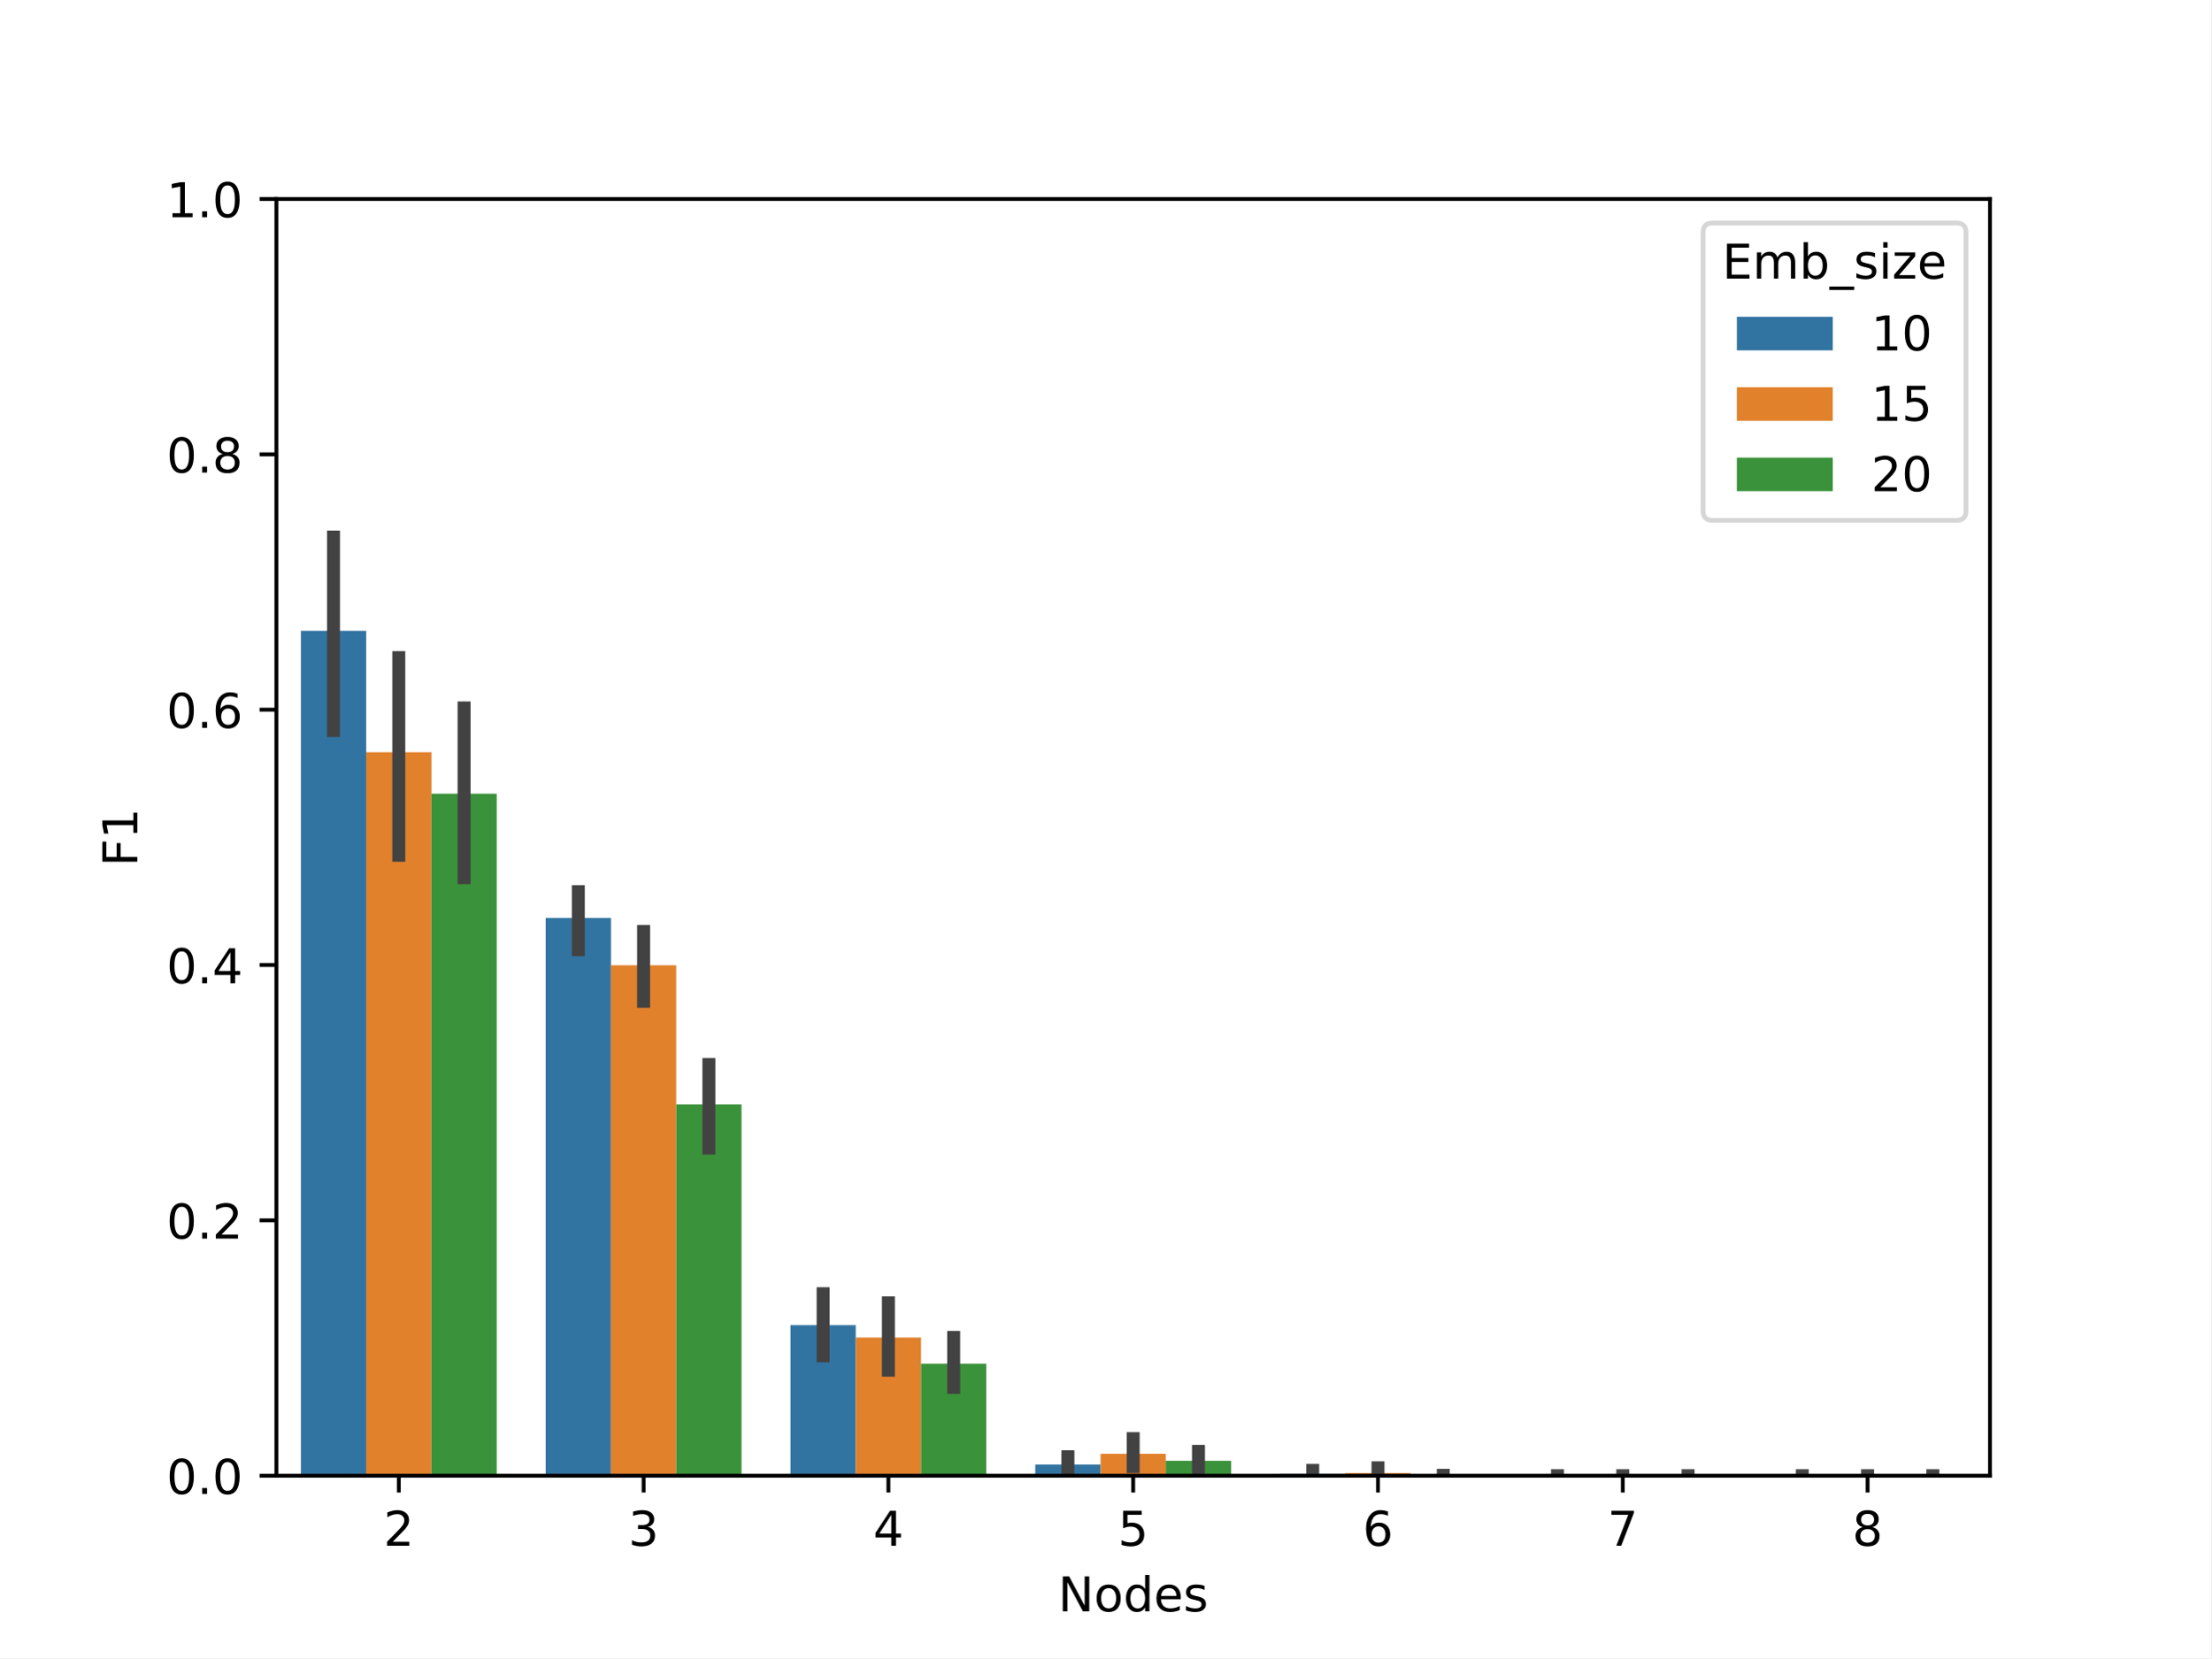
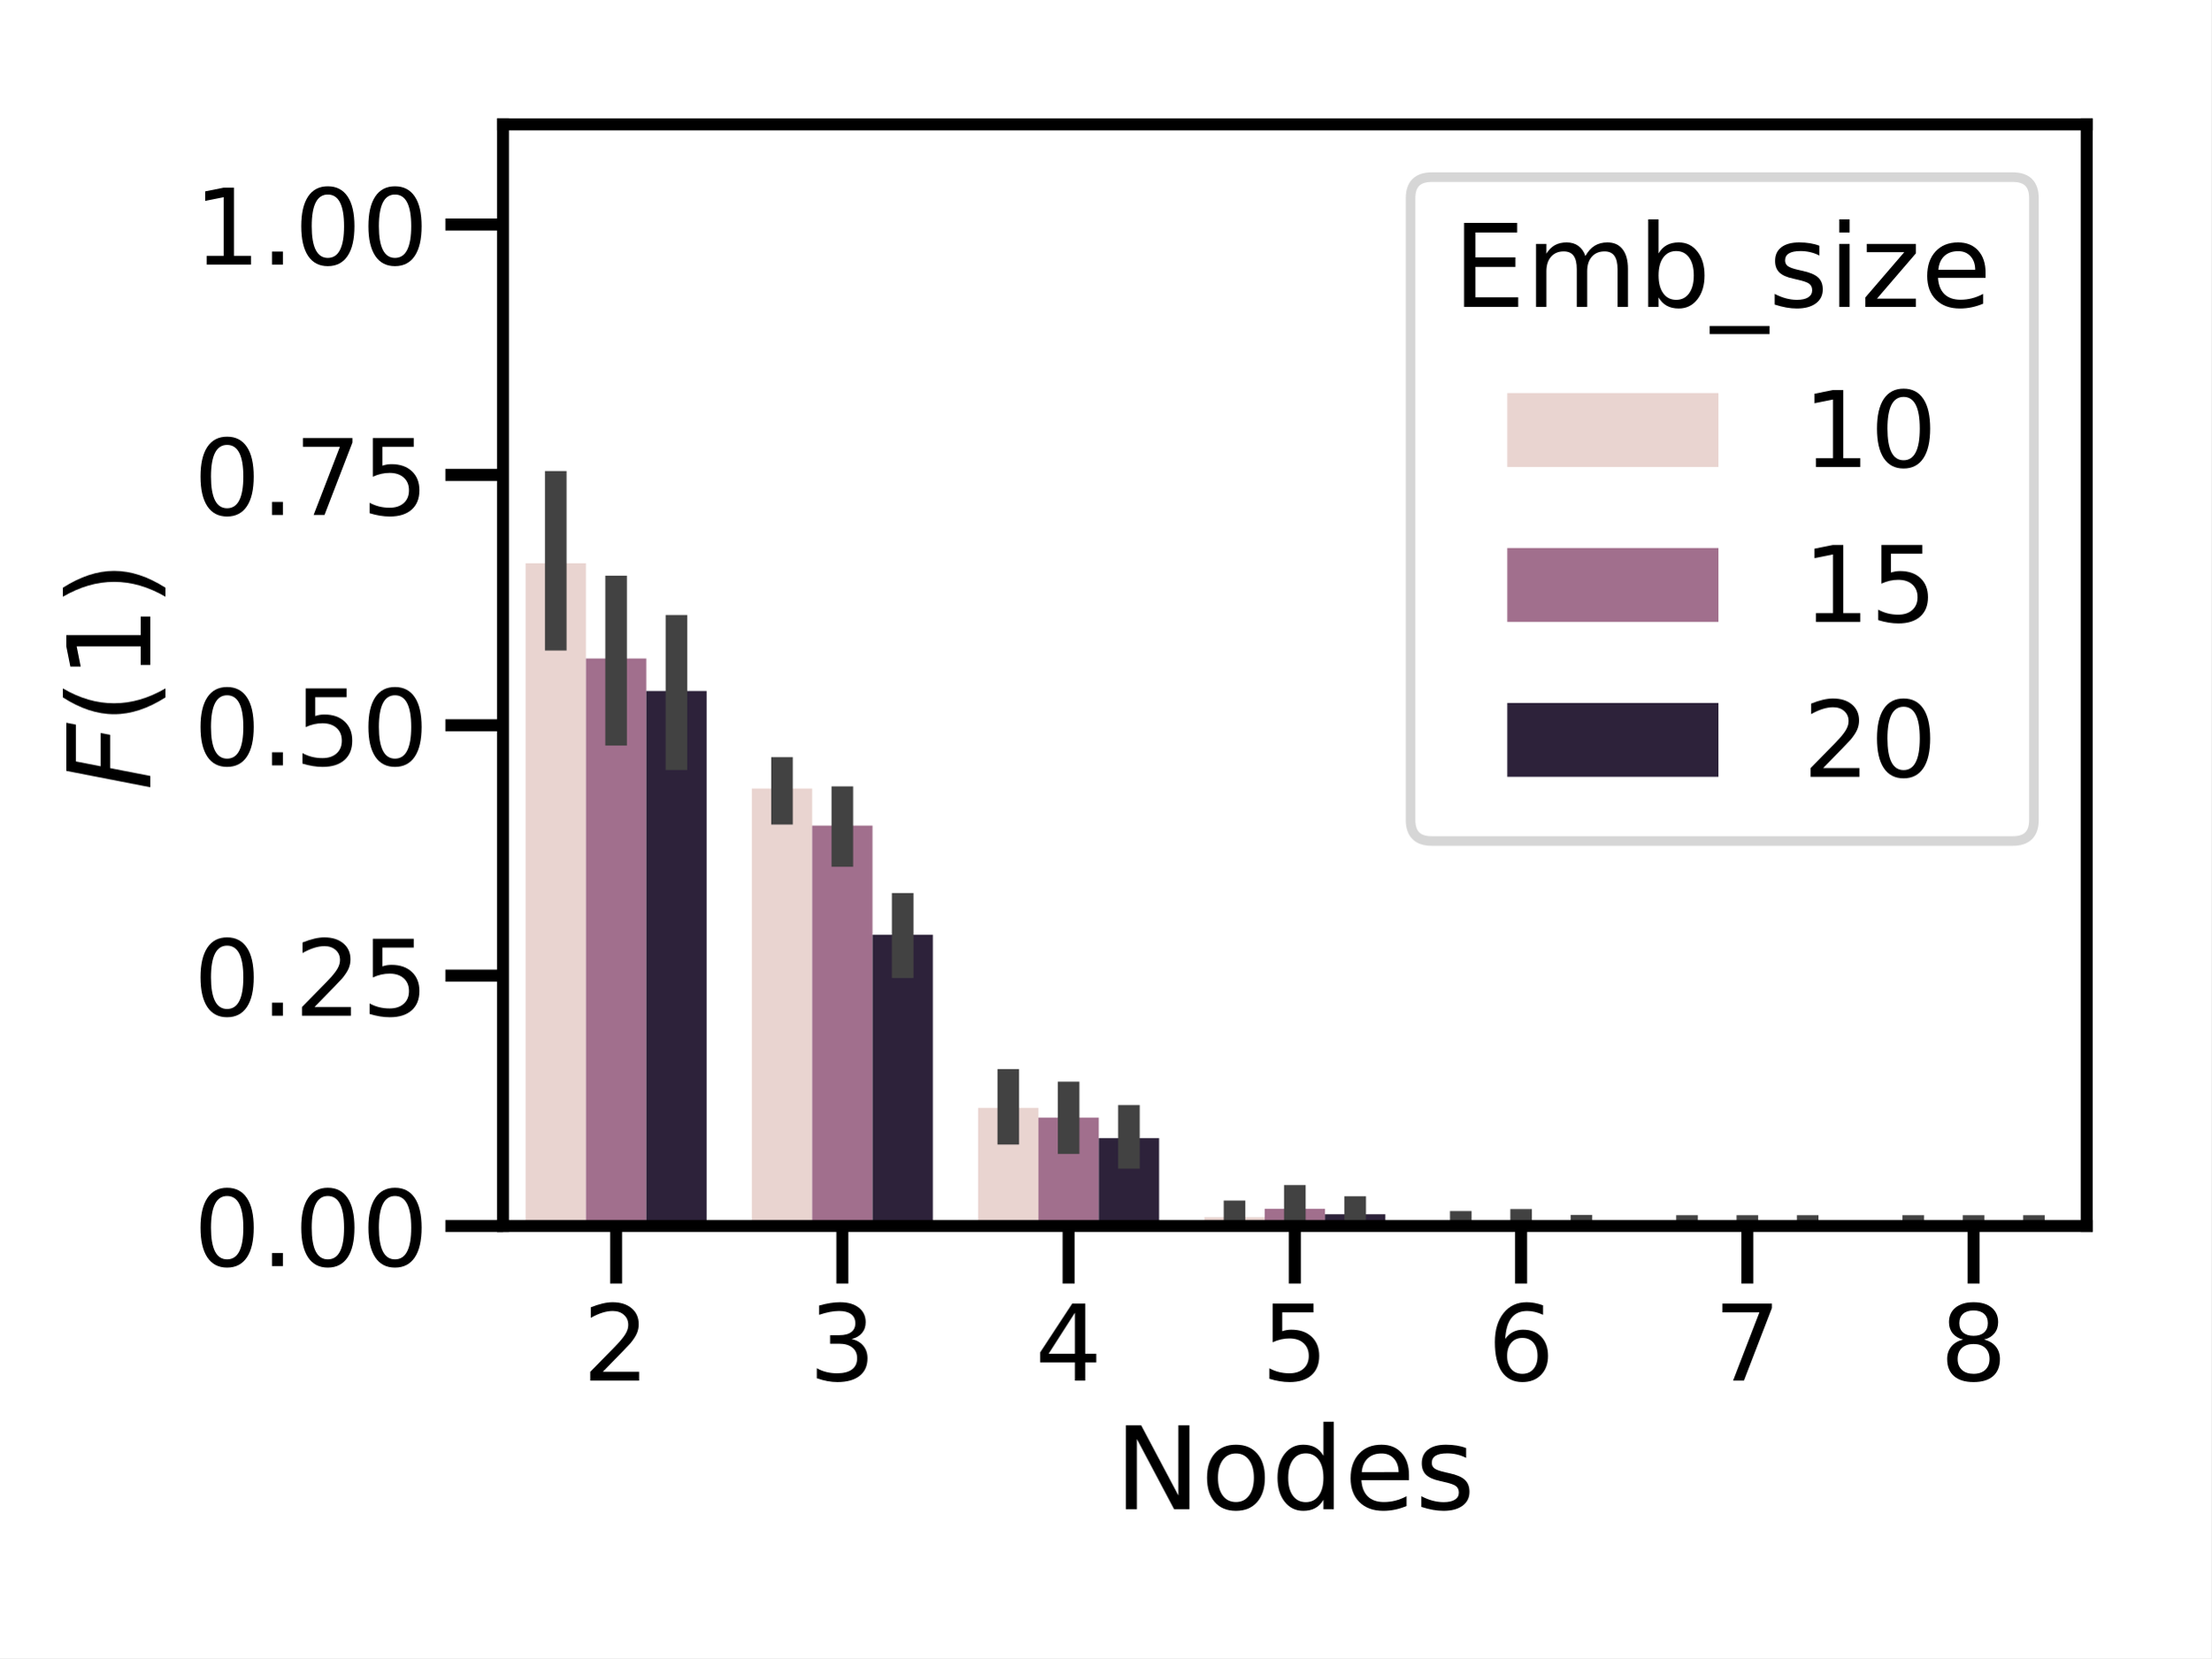
<svg xmlns="http://www.w3.org/2000/svg" xmlns:xlink="http://www.w3.org/1999/xlink" width="460.8pt" height="345.6pt" viewBox="0 0 460.8 345.6" version="1.1">
  <defs>
    <style type="text/css">*{stroke-linejoin: round; stroke-linecap: butt}</style>
  </defs>
  <g id="figure_1">
    <g id="patch_1">
      <path d="M 0 345.6  L 460.8 345.6  L 460.8 0  L 0 0  z " style="fill: #ffffff" />
    </g>
    <g id="axes_1">
      <g id="patch_2">
-         <path d="M 57.6 307.584  L 414.72 307.584  L 414.72 41.472  L 57.6 41.472  z " style="fill: #ffffff" />
+         <path d="M 104.82 255.54  L 434.88 255.54  L 434.88 25.92  L 104.82 25.92  z " style="fill: #ffffff" />
      </g>
      <g id="patch_3">
-         <path d="M 62.702 307.584  L 76.306 307.584  L 76.306 131.477  L 62.702 131.477  z " clip-path="url(#pd09a48f789)" style="fill: #3274a1" />
+         <path d="M 109.535 255.54  L 122.109 255.54  L 122.109 117.397  L 109.535 117.397  z " clip-path="url(#p3ebaca58c4)" style="fill: #e9d4d0" />
      </g>
      <g id="patch_4">
-         <path d="M 113.719 307.584  L 127.323 307.584  L 127.323 191.341  L 113.719 191.341  z " clip-path="url(#pd09a48f789)" style="fill: #3274a1" />
+         <path d="M 156.687 255.54  L 169.26 255.54  L 169.26 164.356  L 156.687 164.356  z " clip-path="url(#p3ebaca58c4)" style="fill: #e9d4d0" />
      </g>
      <g id="patch_5">
-         <path d="M 164.736 307.584  L 178.341 307.584  L 178.341 276.2  L 164.736 276.2  z " clip-path="url(#pd09a48f789)" style="fill: #3274a1" />
+         <path d="M 203.838 255.54  L 216.412 255.54  L 216.412 230.921  L 203.838 230.921  z " clip-path="url(#p3ebaca58c4)" style="fill: #e9d4d0" />
      </g>
      <g id="patch_6">
-         <path d="M 215.753 307.584  L 229.358 307.584  L 229.358 305.255  L 215.753 305.255  z " clip-path="url(#pd09a48f789)" style="fill: #3274a1" />
+         <path d="M 250.989 255.54  L 263.563 255.54  L 263.563 253.713  L 250.989 253.713  z " clip-path="url(#p3ebaca58c4)" style="fill: #e9d4d0" />
      </g>
      <g id="patch_7">
-         <path d="M 266.77 307.584  L 280.375 307.584  L 280.375 307.212  L 266.77 307.212  z " clip-path="url(#pd09a48f789)" style="fill: #3274a1" />
+         <path d="M 298.141 255.54  L 310.715 255.54  L 310.715 255.248  L 298.141 255.248  z " clip-path="url(#p3ebaca58c4)" style="fill: #e9d4d0" />
      </g>
      <g id="patch_8">
-         <path d="M 317.787 307.584  L 331.392 307.584  L 331.392 307.584  L 317.787 307.584  z " clip-path="url(#pd09a48f789)" style="fill: #3274a1" />
+         <path d="M 345.292 255.54  L 357.866 255.54  L 357.866 255.54  L 345.292 255.54  z " clip-path="url(#p3ebaca58c4)" style="fill: #e9d4d0" />
      </g>
      <g id="patch_9">
-         <path d="M 368.805 307.584  L 382.409 307.584  L 382.409 307.584  L 368.805 307.584  z " clip-path="url(#pd09a48f789)" style="fill: #3274a1" />
+         <path d="M 392.444 255.54  L 405.017 255.54  L 405.017 255.54  L 392.444 255.54  z " clip-path="url(#p3ebaca58c4)" style="fill: #e9d4d0" />
      </g>
      <g id="patch_10">
-         <path d="M 76.306 307.584  L 89.911 307.584  L 89.911 156.78  L 76.306 156.78  z " clip-path="url(#pd09a48f789)" style="fill: #e1812c" />
+         <path d="M 122.109 255.54  L 134.683 255.54  L 134.683 137.245  L 122.109 137.245  z " clip-path="url(#p3ebaca58c4)" style="fill: #a16f8d" />
      </g>
      <g id="patch_11">
-         <path d="M 127.323 307.584  L 140.928 307.584  L 140.928 201.192  L 127.323 201.192  z " clip-path="url(#pd09a48f789)" style="fill: #e1812c" />
+         <path d="M 169.26 255.54  L 181.834 255.54  L 181.834 172.083  L 169.26 172.083  z " clip-path="url(#p3ebaca58c4)" style="fill: #a16f8d" />
      </g>
      <g id="patch_12">
-         <path d="M 178.341 307.584  L 191.945 307.584  L 191.945 278.783  L 178.341 278.783  z " clip-path="url(#pd09a48f789)" style="fill: #e1812c" />
+         <path d="M 216.412 255.54  L 228.985 255.54  L 228.985 232.947  L 216.412 232.947  z " clip-path="url(#p3ebaca58c4)" style="fill: #a16f8d" />
      </g>
      <g id="patch_13">
-         <path d="M 229.358 307.584  L 242.962 307.584  L 242.962 303.014  L 229.358 303.014  z " clip-path="url(#pd09a48f789)" style="fill: #e1812c" />
+         <path d="M 263.563 255.54  L 276.137 255.54  L 276.137 251.955  L 263.563 251.955  z " clip-path="url(#p3ebaca58c4)" style="fill: #a16f8d" />
      </g>
      <g id="patch_14">
-         <path d="M 280.375 307.584  L 293.979 307.584  L 293.979 307.029  L 280.375 307.029  z " clip-path="url(#pd09a48f789)" style="fill: #e1812c" />
+         <path d="M 310.715 255.54  L 323.288 255.54  L 323.288 255.105  L 310.715 255.105  z " clip-path="url(#p3ebaca58c4)" style="fill: #a16f8d" />
      </g>
      <g id="patch_15">
-         <path d="M 331.392 307.584  L 344.997 307.584  L 344.997 307.584  L 331.392 307.584  z " clip-path="url(#pd09a48f789)" style="fill: #e1812c" />
+         <path d="M 357.866 255.54  L 370.44 255.54  L 370.44 255.54  L 357.866 255.54  z " clip-path="url(#p3ebaca58c4)" style="fill: #a16f8d" />
      </g>
      <g id="patch_16">
-         <path d="M 382.409 307.584  L 396.014 307.584  L 396.014 307.584  L 382.409 307.584  z " clip-path="url(#pd09a48f789)" style="fill: #e1812c" />
+         <path d="M 405.017 255.54  L 417.591 255.54  L 417.591 255.54  L 405.017 255.54  z " clip-path="url(#p3ebaca58c4)" style="fill: #a16f8d" />
      </g>
      <g id="patch_17">
-         <path d="M 89.911 307.584  L 103.515 307.584  L 103.515 165.431  L 89.911 165.431  z " clip-path="url(#pd09a48f789)" style="fill: #3a923a" />
+         <path d="M 134.683 255.54  L 147.256 255.54  L 147.256 144.031  L 134.683 144.031  z " clip-path="url(#p3ebaca58c4)" style="fill: #2d223a" />
      </g>
      <g id="patch_18">
-         <path d="M 140.928 307.584  L 154.533 307.584  L 154.533 230.198  L 140.928 230.198  z " clip-path="url(#pd09a48f789)" style="fill: #3a923a" />
+         <path d="M 181.834 255.54  L 194.408 255.54  L 194.408 194.837  L 181.834 194.837  z " clip-path="url(#p3ebaca58c4)" style="fill: #2d223a" />
      </g>
      <g id="patch_19">
-         <path d="M 191.945 307.584  L 205.55 307.584  L 205.55 284.251  L 191.945 284.251  z " clip-path="url(#pd09a48f789)" style="fill: #3a923a" />
+         <path d="M 228.985 255.54  L 241.559 255.54  L 241.559 237.237  L 228.985 237.237  z " clip-path="url(#p3ebaca58c4)" style="fill: #2d223a" />
      </g>
      <g id="patch_20">
-         <path d="M 242.962 307.584  L 256.567 307.584  L 256.567 304.47  L 242.962 304.47  z " clip-path="url(#pd09a48f789)" style="fill: #3a923a" />
+         <path d="M 276.137 255.54  L 288.711 255.54  L 288.711 253.097  L 276.137 253.097  z " clip-path="url(#p3ebaca58c4)" style="fill: #2d223a" />
      </g>
      <g id="patch_21">
-         <path d="M 293.979 307.584  L 307.584 307.584  L 307.584 307.558  L 293.979 307.558  z " clip-path="url(#pd09a48f789)" style="fill: #3a923a" />
+         <path d="M 323.288 255.54  L 335.862 255.54  L 335.862 255.52  L 323.288 255.52  z " clip-path="url(#p3ebaca58c4)" style="fill: #2d223a" />
      </g>
      <g id="patch_22">
-         <path d="M 344.997 307.584  L 358.601 307.584  L 358.601 307.584  L 344.997 307.584  z " clip-path="url(#pd09a48f789)" style="fill: #3a923a" />
+         <path d="M 370.44 255.54  L 383.013 255.54  L 383.013 255.54  L 370.44 255.54  z " clip-path="url(#p3ebaca58c4)" style="fill: #2d223a" />
      </g>
      <g id="patch_23">
-         <path d="M 396.014 307.584  L 409.618 307.584  L 409.618 307.584  L 396.014 307.584  z " clip-path="url(#pd09a48f789)" style="fill: #3a923a" />
+         <path d="M 417.591 255.54  L 430.165 255.54  L 430.165 255.54  L 417.591 255.54  z " clip-path="url(#p3ebaca58c4)" style="fill: #2d223a" />
+       </g>
+       <g id="patch_24">
+         <path d="M 128.396 255.54  L 128.396 255.54  L 128.396 255.54  L 128.396 255.54  z " clip-path="url(#p3ebaca58c4)" style="fill: #e9d4d0" />
+       </g>
+       <g id="patch_25">
+         <path d="M 128.396 255.54  L 128.396 255.54  L 128.396 255.54  L 128.396 255.54  z " clip-path="url(#p3ebaca58c4)" style="fill: #a16f8d" />
+       </g>
+       <g id="patch_26">
+         <path d="M 128.396 255.54  L 128.396 255.54  L 128.396 255.54  L 128.396 255.54  z " clip-path="url(#p3ebaca58c4)" style="fill: #2d223a" />
      </g>
      <g id="matplotlib.axis_1">
        <g id="xtick_1">
          <g id="line2d_1">
            <defs>
-               <path id="m3385fdae1e" d="M 0 0  L 0 3.5  " style="stroke: #000000; stroke-width: 0.8" />
+               <path id="macadb62f24" d="M 0 0  L 0 12  " style="stroke: #000000; stroke-width: 2.5" />
            </defs>
            <g>
-               <use xlink:href="#m3385fdae1e" x="83.109" y="307.584" style="stroke: #000000; stroke-width: 0.8" />
+               <use xlink:href="#macadb62f24" x="128.396" y="255.54" style="stroke: #000000; stroke-width: 2.5" />
            </g>
          </g>
          <g id="text_1">
-             <g transform="translate(79.92732 322.1824) scale(0.1 -0.1)">
+             <g transform="translate(121.397 287.7566) scale(0.22 -0.22)">
              <defs>
                <path id="DejaVuSans-32" d="M 1228 531  L 3431 531  L 3431 0  L 469 0  L 469 531  Q 828 903 1448 1529  Q 2069 2156 2228 2338  Q 2531 2678 2651 2914  Q 2772 3150 2772 3378  Q 2772 3750 2511 3984  Q 2250 4219 1831 4219  Q 1534 4219 1204 4116  Q 875 4013 500 3803  L 500 4441  Q 881 4594 1212 4672  Q 1544 4750 1819 4750  Q 2544 4750 2975 4387  Q 3406 4025 3406 3419  Q 3406 3131 3298 2873  Q 3191 2616 2906 2266  Q 2828 2175 2409 1742  Q 1991 1309 1228 531  z " transform="scale(0.015625)" />
              </defs>
              <use xlink:href="#DejaVuSans-32" />
            </g>
          </g>
        </g>
        <g id="xtick_2">
          <g id="line2d_2">
            <g>
-               <use xlink:href="#m3385fdae1e" x="134.126" y="307.584" style="stroke: #000000; stroke-width: 0.8" />
+               <use xlink:href="#macadb62f24" x="175.547" y="255.54" style="stroke: #000000; stroke-width: 2.5" />
            </g>
          </g>
          <g id="text_2">
-             <g transform="translate(130.9445 322.1824) scale(0.1 -0.1)">
+             <g transform="translate(168.5484 287.7566) scale(0.22 -0.22)">
              <defs>
                <path id="DejaVuSans-33" d="M 2597 2516  Q 3050 2419 3304 2112  Q 3559 1806 3559 1356  Q 3559 666 3084 287  Q 2609 -91 1734 -91  Q 1441 -91 1130 -33  Q 819 25 488 141  L 488 750  Q 750 597 1062 519  Q 1375 441 1716 441  Q 2309 441 2620 675  Q 2931 909 2931 1356  Q 2931 1769 2642 2001  Q 2353 2234 1838 2234  L 1294 2234  L 1294 2753  L 1863 2753  Q 2328 2753 2575 2939  Q 2822 3125 2822 3475  Q 2822 3834 2567 4026  Q 2313 4219 1838 4219  Q 1578 4219 1281 4162  Q 984 4106 628 3988  L 628 4550  Q 988 4650 1302 4700  Q 1616 4750 1894 4750  Q 2613 4750 3031 4423  Q 3450 4097 3450 3541  Q 3450 3153 3228 2886  Q 3006 2619 2597 2516  z " transform="scale(0.015625)" />
              </defs>
              <use xlink:href="#DejaVuSans-33" />
            </g>
          </g>
        </g>
        <g id="xtick_3">
          <g id="line2d_3">
            <g>
-               <use xlink:href="#m3385fdae1e" x="185.143" y="307.584" style="stroke: #000000; stroke-width: 0.8" />
+               <use xlink:href="#macadb62f24" x="222.699" y="255.54" style="stroke: #000000; stroke-width: 2.5" />
            </g>
          </g>
          <g id="text_3">
-             <g transform="translate(181.9616 322.1824) scale(0.1 -0.1)">
+             <g transform="translate(215.6998 287.7566) scale(0.22 -0.22)">
              <defs>
                <path id="DejaVuSans-34" d="M 2419 4116  L 825 1625  L 2419 1625  L 2419 4116  z M 2253 4666  L 3047 4666  L 3047 1625  L 3713 1625  L 3713 1100  L 3047 1100  L 3047 0  L 2419 0  L 2419 1100  L 313 1100  L 313 1709  L 2253 4666  z " transform="scale(0.015625)" />
              </defs>
              <use xlink:href="#DejaVuSans-34" />
            </g>
          </g>
        </g>
        <g id="xtick_4">
          <g id="line2d_4">
            <g>
-               <use xlink:href="#m3385fdae1e" x="236.16" y="307.584" style="stroke: #000000; stroke-width: 0.8" />
+               <use xlink:href="#macadb62f24" x="269.85" y="255.54" style="stroke: #000000; stroke-width: 2.5" />
            </g>
          </g>
          <g id="text_4">
-             <g transform="translate(232.9787 322.1824) scale(0.1 -0.1)">
+             <g transform="translate(262.8512 287.7566) scale(0.22 -0.22)">
              <defs>
                <path id="DejaVuSans-35" d="M 691 4666  L 3169 4666  L 3169 4134  L 1269 4134  L 1269 2991  Q 1406 3038 1543 3061  Q 1681 3084 1819 3084  Q 2600 3084 3056 2656  Q 3513 2228 3513 1497  Q 3513 744 3044 326  Q 2575 -91 1722 -91  Q 1428 -91 1123 -41  Q 819 9 494 109  L 494 744  Q 775 591 1075 516  Q 1375 441 1709 441  Q 2250 441 2565 725  Q 2881 1009 2881 1497  Q 2881 1984 2565 2268  Q 2250 2553 1709 2553  Q 1456 2553 1204 2497  Q 953 2441 691 2322  L 691 4666  z " transform="scale(0.015625)" />
              </defs>
              <use xlink:href="#DejaVuSans-35" />
            </g>
          </g>
        </g>
        <g id="xtick_5">
          <g id="line2d_5">
            <g>
-               <use xlink:href="#m3385fdae1e" x="287.177" y="307.584" style="stroke: #000000; stroke-width: 0.8" />
+               <use xlink:href="#macadb62f24" x="317.001" y="255.54" style="stroke: #000000; stroke-width: 2.5" />
            </g>
          </g>
          <g id="text_5">
-             <g transform="translate(283.9959 322.1824) scale(0.1 -0.1)">
+             <g transform="translate(310.0027 287.7566) scale(0.22 -0.22)">
              <defs>
                <path id="DejaVuSans-36" d="M 2113 2584  Q 1688 2584 1439 2293  Q 1191 2003 1191 1497  Q 1191 994 1439 701  Q 1688 409 2113 409  Q 2538 409 2786 701  Q 3034 994 3034 1497  Q 3034 2003 2786 2293  Q 2538 2584 2113 2584  z M 3366 4563  L 3366 3988  Q 3128 4100 2886 4159  Q 2644 4219 2406 4219  Q 1781 4219 1451 3797  Q 1122 3375 1075 2522  Q 1259 2794 1537 2939  Q 1816 3084 2150 3084  Q 2853 3084 3261 2657  Q 3669 2231 3669 1497  Q 3669 778 3244 343  Q 2819 -91 2113 -91  Q 1303 -91 875 529  Q 447 1150 447 2328  Q 447 3434 972 4092  Q 1497 4750 2381 4750  Q 2619 4750 2861 4703  Q 3103 4656 3366 4563  z " transform="scale(0.015625)" />
              </defs>
              <use xlink:href="#DejaVuSans-36" />
            </g>
          </g>
        </g>
        <g id="xtick_6">
          <g id="line2d_6">
            <g>
-               <use xlink:href="#m3385fdae1e" x="338.194" y="307.584" style="stroke: #000000; stroke-width: 0.8" />
+               <use xlink:href="#macadb62f24" x="364.153" y="255.54" style="stroke: #000000; stroke-width: 2.5" />
            </g>
          </g>
          <g id="text_6">
-             <g transform="translate(335.013 322.1824) scale(0.1 -0.1)">
+             <g transform="translate(357.1541 287.7566) scale(0.22 -0.22)">
              <defs>
                <path id="DejaVuSans-37" d="M 525 4666  L 3525 4666  L 3525 4397  L 1831 0  L 1172 0  L 2766 4134  L 525 4134  L 525 4666  z " transform="scale(0.015625)" />
              </defs>
              <use xlink:href="#DejaVuSans-37" />
            </g>
          </g>
        </g>
        <g id="xtick_7">
          <g id="line2d_7">
            <g>
-               <use xlink:href="#m3385fdae1e" x="389.211" y="307.584" style="stroke: #000000; stroke-width: 0.8" />
+               <use xlink:href="#macadb62f24" x="411.304" y="255.54" style="stroke: #000000; stroke-width: 2.5" />
            </g>
          </g>
          <g id="text_7">
-             <g transform="translate(386.0302 322.1824) scale(0.1 -0.1)">
+             <g transform="translate(404.3055 287.7566) scale(0.22 -0.22)">
              <defs>
                <path id="DejaVuSans-38" d="M 2034 2216  Q 1584 2216 1326 1975  Q 1069 1734 1069 1313  Q 1069 891 1326 650  Q 1584 409 2034 409  Q 2484 409 2743 651  Q 3003 894 3003 1313  Q 3003 1734 2745 1975  Q 2488 2216 2034 2216  z M 1403 2484  Q 997 2584 770 2862  Q 544 3141 544 3541  Q 544 4100 942 4425  Q 1341 4750 2034 4750  Q 2731 4750 3128 4425  Q 3525 4100 3525 3541  Q 3525 3141 3298 2862  Q 3072 2584 2669 2484  Q 3125 2378 3379 2068  Q 3634 1759 3634 1313  Q 3634 634 3220 271  Q 2806 -91 2034 -91  Q 1263 -91 848 271  Q 434 634 434 1313  Q 434 1759 690 2068  Q 947 2378 1403 2484  z M 1172 3481  Q 1172 3119 1398 2916  Q 1625 2713 2034 2713  Q 2441 2713 2670 2916  Q 2900 3119 2900 3481  Q 2900 3844 2670 4047  Q 2441 4250 2034 4250  Q 1625 4250 1398 4047  Q 1172 3844 1172 3481  z " transform="scale(0.015625)" />
              </defs>
              <use xlink:href="#DejaVuSans-38" />
            </g>
          </g>
        </g>
        <g id="text_8">
-           <g transform="translate(220.5045 335.8606) scale(0.1 -0.1)">
+           <g transform="translate(232.2769 314.5681) scale(0.24 -0.24)">
            <defs>
              <path id="DejaVuSans-4e" d="M 628 4666  L 1478 4666  L 3547 763  L 3547 4666  L 4159 4666  L 4159 0  L 3309 0  L 1241 3903  L 1241 0  L 628 0  L 628 4666  z " transform="scale(0.015625)" />
              <path id="DejaVuSans-6f" d="M 1959 3097  Q 1497 3097 1228 2736  Q 959 2375 959 1747  Q 959 1119 1226 758  Q 1494 397 1959 397  Q 2419 397 2687 759  Q 2956 1122 2956 1747  Q 2956 2369 2687 2733  Q 2419 3097 1959 3097  z M 1959 3584  Q 2709 3584 3137 3096  Q 3566 2609 3566 1747  Q 3566 888 3137 398  Q 2709 -91 1959 -91  Q 1206 -91 779 398  Q 353 888 353 1747  Q 353 2609 779 3096  Q 1206 3584 1959 3584  z " transform="scale(0.015625)" />
              <path id="DejaVuSans-64" d="M 2906 2969  L 2906 4863  L 3481 4863  L 3481 0  L 2906 0  L 2906 525  Q 2725 213 2448 61  Q 2172 -91 1784 -91  Q 1150 -91 751 415  Q 353 922 353 1747  Q 353 2572 751 3078  Q 1150 3584 1784 3584  Q 2172 3584 2448 3432  Q 2725 3281 2906 2969  z M 947 1747  Q 947 1113 1208 752  Q 1469 391 1925 391  Q 2381 391 2643 752  Q 2906 1113 2906 1747  Q 2906 2381 2643 2742  Q 2381 3103 1925 3103  Q 1469 3103 1208 2742  Q 947 2381 947 1747  z " transform="scale(0.015625)" />
              <path id="DejaVuSans-65" d="M 3597 1894  L 3597 1613  L 953 1613  Q 991 1019 1311 708  Q 1631 397 2203 397  Q 2534 397 2845 478  Q 3156 559 3463 722  L 3463 178  Q 3153 47 2828 -22  Q 2503 -91 2169 -91  Q 1331 -91 842 396  Q 353 884 353 1716  Q 353 2575 817 3079  Q 1281 3584 2069 3584  Q 2775 3584 3186 3129  Q 3597 2675 3597 1894  z M 3022 2063  Q 3016 2534 2758 2815  Q 2500 3097 2075 3097  Q 1594 3097 1305 2825  Q 1016 2553 972 2059  L 3022 2063  z " transform="scale(0.015625)" />
              <path id="DejaVuSans-73" d="M 2834 3397  L 2834 2853  Q 2591 2978 2328 3040  Q 2066 3103 1784 3103  Q 1356 3103 1142 2972  Q 928 2841 928 2578  Q 928 2378 1081 2264  Q 1234 2150 1697 2047  L 1894 2003  Q 2506 1872 2764 1633  Q 3022 1394 3022 966  Q 3022 478 2636 193  Q 2250 -91 1575 -91  Q 1294 -91 989 -36  Q 684 19 347 128  L 347 722  Q 666 556 975 473  Q 1284 391 1588 391  Q 1994 391 2212 530  Q 2431 669 2431 922  Q 2431 1156 2273 1281  Q 2116 1406 1581 1522  L 1381 1569  Q 847 1681 609 1914  Q 372 2147 372 2553  Q 372 3047 722 3315  Q 1072 3584 1716 3584  Q 2034 3584 2315 3537  Q 2597 3491 2834 3397  z " transform="scale(0.015625)" />
            </defs>
            <use xlink:href="#DejaVuSans-4e" />
            <use xlink:href="#DejaVuSans-6f" x="74.805" />
            <use xlink:href="#DejaVuSans-64" x="135.986" />
            <use xlink:href="#DejaVuSans-65" x="199.463" />
            <use xlink:href="#DejaVuSans-73" x="260.986" />
          </g>
        </g>
      </g>
      <g id="matplotlib.axis_2">
        <g id="ytick_1">
          <g id="line2d_8">
            <defs>
-               <path id="ma600d9e374" d="M 0 0  L -3.5 0  " style="stroke: #000000; stroke-width: 0.8" />
+               <path id="mbd1f834859" d="M 0 0  L -12 0  " style="stroke: #000000; stroke-width: 2.5" />
            </defs>
            <g>
-               <use xlink:href="#ma600d9e374" x="57.6" y="307.584" style="stroke: #000000; stroke-width: 0.8" />
+               <use xlink:href="#mbd1f834859" x="104.82" y="255.54" style="stroke: #000000; stroke-width: 2.5" />
            </g>
          </g>
          <g id="text_9">
-             <g transform="translate(34.69687 311.3832) scale(0.1 -0.1)">
+             <g transform="translate(40.33563 263.8983) scale(0.22 -0.22)">
              <defs>
                <path id="DejaVuSans-30" d="M 2034 4250  Q 1547 4250 1301 3770  Q 1056 3291 1056 2328  Q 1056 1369 1301 889  Q 1547 409 2034 409  Q 2525 409 2770 889  Q 3016 1369 3016 2328  Q 3016 3291 2770 3770  Q 2525 4250 2034 4250  z M 2034 4750  Q 2819 4750 3233 4129  Q 3647 3509 3647 2328  Q 3647 1150 3233 529  Q 2819 -91 2034 -91  Q 1250 -91 836 529  Q 422 1150 422 2328  Q 422 3509 836 4129  Q 1250 4750 2034 4750  z " transform="scale(0.015625)" />
                <path id="DejaVuSans-2e" d="M 684 794  L 1344 794  L 1344 0  L 684 0  L 684 794  z " transform="scale(0.015625)" />
              </defs>
              <use xlink:href="#DejaVuSans-30" />
              <use xlink:href="#DejaVuSans-2e" x="63.623" />
              <use xlink:href="#DejaVuSans-30" x="95.41" />
+               <use xlink:href="#DejaVuSans-30" x="159.033" />
            </g>
          </g>
        </g>
        <g id="ytick_2">
          <g id="line2d_9">
            <g>
-               <use xlink:href="#ma600d9e374" x="57.6" y="254.362" style="stroke: #000000; stroke-width: 0.8" />
+               <use xlink:href="#mbd1f834859" x="104.82" y="203.354" style="stroke: #000000; stroke-width: 2.5" />
            </g>
          </g>
          <g id="text_10">
-             <g transform="translate(34.69687 258.1608) scale(0.1 -0.1)">
+             <g transform="translate(40.33563 211.7119) scale(0.22 -0.22)">
              <use xlink:href="#DejaVuSans-30" />
              <use xlink:href="#DejaVuSans-2e" x="63.623" />
              <use xlink:href="#DejaVuSans-32" x="95.41" />
+               <use xlink:href="#DejaVuSans-35" x="159.033" />
            </g>
          </g>
        </g>
        <g id="ytick_3">
          <g id="line2d_10">
            <g>
-               <use xlink:href="#ma600d9e374" x="57.6" y="201.139" style="stroke: #000000; stroke-width: 0.8" />
+               <use xlink:href="#mbd1f834859" x="104.82" y="151.167" style="stroke: #000000; stroke-width: 2.5" />
            </g>
          </g>
          <g id="text_11">
-             <g transform="translate(34.69687 204.9384) scale(0.1 -0.1)">
+             <g transform="translate(40.33563 159.5256) scale(0.22 -0.22)">
              <use xlink:href="#DejaVuSans-30" />
              <use xlink:href="#DejaVuSans-2e" x="63.623" />
-               <use xlink:href="#DejaVuSans-34" x="95.41" />
+               <use xlink:href="#DejaVuSans-35" x="95.41" />
+               <use xlink:href="#DejaVuSans-30" x="159.033" />
            </g>
          </g>
        </g>
        <g id="ytick_4">
          <g id="line2d_11">
            <g>
-               <use xlink:href="#ma600d9e374" x="57.6" y="147.917" style="stroke: #000000; stroke-width: 0.8" />
+               <use xlink:href="#mbd1f834859" x="104.82" y="98.981" style="stroke: #000000; stroke-width: 2.5" />
            </g>
          </g>
          <g id="text_12">
-             <g transform="translate(34.69687 151.716) scale(0.1 -0.1)">
+             <g transform="translate(40.33563 107.3392) scale(0.22 -0.22)">
              <use xlink:href="#DejaVuSans-30" />
              <use xlink:href="#DejaVuSans-2e" x="63.623" />
-               <use xlink:href="#DejaVuSans-36" x="95.41" />
+               <use xlink:href="#DejaVuSans-37" x="95.41" />
+               <use xlink:href="#DejaVuSans-35" x="159.033" />
            </g>
          </g>
        </g>
        <g id="ytick_5">
          <g id="line2d_12">
            <g>
-               <use xlink:href="#ma600d9e374" x="57.6" y="94.694" style="stroke: #000000; stroke-width: 0.8" />
+               <use xlink:href="#mbd1f834859" x="104.82" y="46.795" style="stroke: #000000; stroke-width: 2.5" />
            </g>
          </g>
          <g id="text_13">
-             <g transform="translate(34.69687 98.49362) scale(0.1 -0.1)">
-               <use xlink:href="#DejaVuSans-30" />
-               <use xlink:href="#DejaVuSans-2e" x="63.623" />
-               <use xlink:href="#DejaVuSans-38" x="95.41" />
-             </g>
-           </g>
-         </g>
-         <g id="ytick_6">
-           <g id="line2d_13">
-             <g>
-               <use xlink:href="#ma600d9e374" x="57.6" y="41.472" style="stroke: #000000; stroke-width: 0.8" />
-             </g>
-           </g>
-           <g id="text_14">
-             <g transform="translate(34.69687 45.27122) scale(0.1 -0.1)">
+             <g transform="translate(40.33563 55.15283) scale(0.22 -0.22)">
              <defs>
                <path id="DejaVuSans-31" d="M 794 531  L 1825 531  L 1825 4091  L 703 3866  L 703 4441  L 1819 4666  L 2450 4666  L 2450 531  L 3481 531  L 3481 0  L 794 0  L 794 531  z " transform="scale(0.015625)" />
              </defs>
              <use xlink:href="#DejaVuSans-31" />
              <use xlink:href="#DejaVuSans-2e" x="63.623" />
              <use xlink:href="#DejaVuSans-30" x="95.41" />
-             </g>
-           </g>
+               <use xlink:href="#DejaVuSans-30" x="159.033" />
+             </g>
+           </g>
+         </g>
+         <g id="text_14">
+           <g transform="translate(31.34437 164.73) rotate(-90) scale(0.24 -0.24)">
+             <defs>
+               <path id="DejaVuSans-Oblique-46" d="M 1081 4666  L 3756 4666  L 3653 4134  L 1606 4134  L 1338 2759  L 3188 2759  L 3084 2228  L 1234 2228  L 800 0  L 172 0  L 1081 4666  z " transform="scale(0.015625)" />
+               <path id="DejaVuSans-28" d="M 1984 4856  Q 1566 4138 1362 3434  Q 1159 2731 1159 2009  Q 1159 1288 1364 580  Q 1569 -128 1984 -844  L 1484 -844  Q 1016 -109 783 600  Q 550 1309 550 2009  Q 550 2706 781 3412  Q 1013 4119 1484 4856  L 1984 4856  z " transform="scale(0.015625)" />
+               <path id="DejaVuSans-29" d="M 513 4856  L 1013 4856  Q 1481 4119 1714 3412  Q 1947 2706 1947 2009  Q 1947 1309 1714 600  Q 1481 -109 1013 -844  L 513 -844  Q 928 -128 1133 580  Q 1338 1288 1338 2009  Q 1338 2731 1133 3434  Q 928 4138 513 4856  z " transform="scale(0.015625)" />
+             </defs>
+             <use xlink:href="#DejaVuSans-Oblique-46" transform="translate(0 0.125)" />
+             <use xlink:href="#DejaVuSans-28" transform="translate(57.51953 0.125)" />
+             <use xlink:href="#DejaVuSans-31" transform="translate(96.5332 0.125)" />
+             <use xlink:href="#DejaVuSans-29" transform="translate(160.1562 0.125)" />
+           </g>
+         </g>
+       </g>
+       <g id="line2d_13">
+         <path d="M 115.822 133.339  L 115.822 100.433  " clip-path="url(#p3ebaca58c4)" style="fill: none; stroke: #424242; stroke-width: 4.5; stroke-linecap: square" />
+       </g>
+       <g id="line2d_14">
+         <path d="M 162.973 169.615  L 162.973 160.069  " clip-path="url(#p3ebaca58c4)" style="fill: none; stroke: #424242; stroke-width: 4.5; stroke-linecap: square" />
+       </g>
+       <g id="line2d_15">
+         <path d="M 210.125 236.312  L 210.125 225.095  " clip-path="url(#p3ebaca58c4)" style="fill: none; stroke: #424242; stroke-width: 4.5; stroke-linecap: square" />
+       </g>
+       <g id="line2d_16">
+         <path d="M 257.276 254.745  L 257.276 252.489  " clip-path="url(#p3ebaca58c4)" style="fill: none; stroke: #424242; stroke-width: 4.5; stroke-linecap: square" />
+       </g>
+       <g id="line2d_17">
+         <path d="M 304.428 255.54  L 304.428 254.664  " clip-path="url(#p3ebaca58c4)" style="fill: none; stroke: #424242; stroke-width: 4.5; stroke-linecap: square" />
+       </g>
+       <g id="line2d_18">
+         <path d="M 351.579 255.54  L 351.579 255.54  " clip-path="url(#p3ebaca58c4)" style="fill: none; stroke: #424242; stroke-width: 4.5; stroke-linecap: square" />
+       </g>
+       <g id="line2d_19">
+         <path d="M 398.731 255.54  L 398.731 255.54  " clip-path="url(#p3ebaca58c4)" style="fill: none; stroke: #424242; stroke-width: 4.5; stroke-linecap: square" />
+       </g>
+       <g id="line2d_20">
+         <path d="M 128.396 153.147  L 128.396 122.247  " clip-path="url(#p3ebaca58c4)" style="fill: none; stroke: #424242; stroke-width: 4.5; stroke-linecap: square" />
+       </g>
+       <g id="line2d_21">
+         <path d="M 175.547 178.404  L 175.547 166.162  " clip-path="url(#p3ebaca58c4)" style="fill: none; stroke: #424242; stroke-width: 4.5; stroke-linecap: square" />
+       </g>
+       <g id="line2d_22">
+         <path d="M 222.699 238.268  L 222.699 227.712  " clip-path="url(#p3ebaca58c4)" style="fill: none; stroke: #424242; stroke-width: 4.5; stroke-linecap: square" />
+       </g>
+       <g id="line2d_23">
+         <path d="M 269.85 253.909  L 269.85 249.264  " clip-path="url(#p3ebaca58c4)" style="fill: none; stroke: #424242; stroke-width: 4.5; stroke-linecap: square" />
+       </g>
+       <g id="line2d_24">
+         <path d="M 317.001 255.54  L 317.001 254.268  " clip-path="url(#p3ebaca58c4)" style="fill: none; stroke: #424242; stroke-width: 4.5; stroke-linecap: square" />
+       </g>
+       <g id="line2d_25">
+         <path d="M 364.153 255.54  L 364.153 255.54  " clip-path="url(#p3ebaca58c4)" style="fill: none; stroke: #424242; stroke-width: 4.5; stroke-linecap: square" />
+       </g>
+       <g id="line2d_26">
+         <path d="M 411.304 255.54  L 411.304 255.54  " clip-path="url(#p3ebaca58c4)" style="fill: none; stroke: #424242; stroke-width: 4.5; stroke-linecap: square" />
+       </g>
+       <g id="line2d_27">
+         <path d="M 140.969 158.249  L 140.969 130.432  " clip-path="url(#p3ebaca58c4)" style="fill: none; stroke: #424242; stroke-width: 4.5; stroke-linecap: square" />
+       </g>
+       <g id="line2d_28">
+         <path d="M 188.121 201.593  L 188.121 188.385  " clip-path="url(#p3ebaca58c4)" style="fill: none; stroke: #424242; stroke-width: 4.5; stroke-linecap: square" />
+       </g>
+       <g id="line2d_29">
+         <path d="M 235.272 241.333  L 235.272 232.575  " clip-path="url(#p3ebaca58c4)" style="fill: none; stroke: #424242; stroke-width: 4.5; stroke-linecap: square" />
+       </g>
+       <g id="line2d_30">
+         <path d="M 282.424 254.239  L 282.424 251.584  " clip-path="url(#p3ebaca58c4)" style="fill: none; stroke: #424242; stroke-width: 4.5; stroke-linecap: square" />
+       </g>
+       <g id="line2d_31">
+         <path d="M 329.575 255.54  L 329.575 255.483  " clip-path="url(#p3ebaca58c4)" style="fill: none; stroke: #424242; stroke-width: 4.5; stroke-linecap: square" />
+       </g>
+       <g id="line2d_32">
+         <path d="M 376.727 255.54  L 376.727 255.54  " clip-path="url(#p3ebaca58c4)" style="fill: none; stroke: #424242; stroke-width: 4.5; stroke-linecap: square" />
+       </g>
+       <g id="line2d_33">
+         <path d="M 423.878 255.54  L 423.878 255.54  " clip-path="url(#p3ebaca58c4)" style="fill: none; stroke: #424242; stroke-width: 4.5; stroke-linecap: square" />
+       </g>
+       <g id="patch_27">
+         <path d="M 104.82 255.54  L 104.82 25.92  " style="fill: none; stroke: #000000; stroke-width: 2.5; stroke-linejoin: miter; stroke-linecap: square" />
+       </g>
+       <g id="patch_28">
+         <path d="M 434.88 255.54  L 434.88 25.92  " style="fill: none; stroke: #000000; stroke-width: 2.5; stroke-linejoin: miter; stroke-linecap: square" />
+       </g>
+       <g id="patch_29">
+         <path d="M 104.82 255.54  L 434.88 255.54  " style="fill: none; stroke: #000000; stroke-width: 2.5; stroke-linejoin: miter; stroke-linecap: square" />
+       </g>
+       <g id="patch_30">
+         <path d="M 104.82 25.92  L 434.88 25.92  " style="fill: none; stroke: #000000; stroke-width: 2.5; stroke-linejoin: miter; stroke-linecap: square" />
+       </g>
+       <g id="legend_1">
+         <g id="patch_31">
+           <path d="M 298.368 175.291  L 419.48 175.291  Q 423.88 175.291 423.88 170.891  L 423.88 41.32  Q 423.88 36.92 419.48 36.92  L 298.368 36.92  Q 293.967 36.92 293.967 41.32  L 293.967 170.891  Q 293.967 175.291 298.368 175.291  z " style="fill: #ffffff; opacity: 0.8; stroke: #cccccc; stroke-width: 2; stroke-linejoin: miter" />
        </g>
        <g id="text_15">
-           <g transform="translate(28.61719 180.585) rotate(-90) scale(0.1 -0.1)">
-             <defs>
-               <path id="DejaVuSans-46" d="M 628 4666  L 3309 4666  L 3309 4134  L 1259 4134  L 1259 2759  L 3109 2759  L 3109 2228  L 1259 2228  L 1259 0  L 628 0  L 628 4666  z " transform="scale(0.015625)" />
-             </defs>
-             <use xlink:href="#DejaVuSans-46" />
-             <use xlink:href="#DejaVuSans-31" x="57.52" />
-           </g>
-         </g>
-       </g>
-       <g id="line2d_14">
-         <path d="M 69.504 152.256  L 69.504 111.948  " clip-path="url(#pd09a48f789)" style="fill: none; stroke: #424242; stroke-width: 2.7; stroke-linecap: square" />
-       </g>
-       <g id="line2d_15">
-         <path d="M 120.521 197.943  L 120.521 185.86  " clip-path="url(#pd09a48f789)" style="fill: none; stroke: #424242; stroke-width: 2.7; stroke-linecap: square" />
-       </g>
-       <g id="line2d_16">
-         <path d="M 171.538 282.606  L 171.538 269.642  " clip-path="url(#pd09a48f789)" style="fill: none; stroke: #424242; stroke-width: 2.7; stroke-linecap: square" />
-       </g>
-       <g id="line2d_17">
-         <path d="M 222.555 306.594  L 222.555 303.629  " clip-path="url(#pd09a48f789)" style="fill: none; stroke: #424242; stroke-width: 2.7; stroke-linecap: square" />
-       </g>
-       <g id="line2d_18">
-         <path d="M 273.573 307.584  L 273.573 306.467  " clip-path="url(#pd09a48f789)" style="fill: none; stroke: #424242; stroke-width: 2.7; stroke-linecap: square" />
-       </g>
-       <g id="line2d_19">
-         <path d="M 324.59 307.584  L 324.59 307.584  " clip-path="url(#pd09a48f789)" style="fill: none; stroke: #424242; stroke-width: 2.7; stroke-linecap: square" />
-       </g>
-       <g id="line2d_20">
-         <path d="M 375.607 307.584  L 375.607 307.584  " clip-path="url(#pd09a48f789)" style="fill: none; stroke: #424242; stroke-width: 2.7; stroke-linecap: square" />
-       </g>
-       <g id="line2d_21">
-         <path d="M 83.109 178.269  L 83.109 137.067  " clip-path="url(#pd09a48f789)" style="fill: none; stroke: #424242; stroke-width: 2.7; stroke-linecap: square" />
-       </g>
-       <g id="line2d_22">
-         <path d="M 134.126 208.704  L 134.126 194.153  " clip-path="url(#pd09a48f789)" style="fill: none; stroke: #424242; stroke-width: 2.7; stroke-linecap: square" />
-       </g>
-       <g id="line2d_23">
-         <path d="M 185.143 285.591  L 185.143 271.552  " clip-path="url(#pd09a48f789)" style="fill: none; stroke: #424242; stroke-width: 2.7; stroke-linecap: square" />
-       </g>
-       <g id="line2d_24">
-         <path d="M 236.16 305.679  L 236.16 299.855  " clip-path="url(#pd09a48f789)" style="fill: none; stroke: #424242; stroke-width: 2.7; stroke-linecap: square" />
-       </g>
-       <g id="line2d_25">
-         <path d="M 287.177 307.584  L 287.177 305.931  " clip-path="url(#pd09a48f789)" style="fill: none; stroke: #424242; stroke-width: 2.7; stroke-linecap: square" />
-       </g>
-       <g id="line2d_26">
-         <path d="M 338.194 307.584  L 338.194 307.584  " clip-path="url(#pd09a48f789)" style="fill: none; stroke: #424242; stroke-width: 2.7; stroke-linecap: square" />
-       </g>
-       <g id="line2d_27">
-         <path d="M 389.211 307.584  L 389.211 307.584  " clip-path="url(#pd09a48f789)" style="fill: none; stroke: #424242; stroke-width: 2.7; stroke-linecap: square" />
-       </g>
-       <g id="line2d_28">
-         <path d="M 96.713 182.928  L 96.713 147.557  " clip-path="url(#pd09a48f789)" style="fill: none; stroke: #424242; stroke-width: 2.7; stroke-linecap: square" />
-       </g>
-       <g id="line2d_29">
-         <path d="M 147.73 239.303  L 147.73 221.887  " clip-path="url(#pd09a48f789)" style="fill: none; stroke: #424242; stroke-width: 2.7; stroke-linecap: square" />
-       </g>
-       <g id="line2d_30">
-         <path d="M 198.747 289.174  L 198.747 278.767  " clip-path="url(#pd09a48f789)" style="fill: none; stroke: #424242; stroke-width: 2.7; stroke-linecap: square" />
-       </g>
-       <g id="line2d_31">
-         <path d="M 249.765 306.009  L 249.765 302.504  " clip-path="url(#pd09a48f789)" style="fill: none; stroke: #424242; stroke-width: 2.7; stroke-linecap: square" />
-       </g>
-       <g id="line2d_32">
-         <path d="M 300.782 307.584  L 300.782 307.504  " clip-path="url(#pd09a48f789)" style="fill: none; stroke: #424242; stroke-width: 2.7; stroke-linecap: square" />
-       </g>
-       <g id="line2d_33">
-         <path d="M 351.799 307.584  L 351.799 307.584  " clip-path="url(#pd09a48f789)" style="fill: none; stroke: #424242; stroke-width: 2.7; stroke-linecap: square" />
-       </g>
-       <g id="line2d_34">
-         <path d="M 402.816 307.584  L 402.816 307.584  " clip-path="url(#pd09a48f789)" style="fill: none; stroke: #424242; stroke-width: 2.7; stroke-linecap: square" />
-       </g>
-       <g id="patch_24">
-         <path d="M 57.6 307.584  L 57.6 41.472  " style="fill: none; stroke: #000000; stroke-width: 0.8; stroke-linejoin: miter; stroke-linecap: square" />
-       </g>
-       <g id="patch_25">
-         <path d="M 414.72 307.584  L 414.72 41.472  " style="fill: none; stroke: #000000; stroke-width: 0.8; stroke-linejoin: miter; stroke-linecap: square" />
-       </g>
-       <g id="patch_26">
-         <path d="M 57.6 307.584  L 414.72 307.584  " style="fill: none; stroke: #000000; stroke-width: 0.8; stroke-linejoin: miter; stroke-linecap: square" />
-       </g>
-       <g id="patch_27">
-         <path d="M 57.6 41.472  L 414.72 41.472  " style="fill: none; stroke: #000000; stroke-width: 0.8; stroke-linejoin: miter; stroke-linecap: square" />
-       </g>
-       <g id="legend_1">
-         <g id="patch_28">
-           <path d="M 356.923 108.463  L 407.72 108.463  Q 409.72 108.463 409.72 106.463  L 409.72 48.472  Q 409.72 46.472 407.72 46.472  L 356.923 46.472  Q 354.923 46.472 354.923 48.472  L 354.923 106.463  Q 354.923 108.463 356.923 108.463  z " style="fill: #ffffff; opacity: 0.8; stroke: #cccccc; stroke-linejoin: miter" />
-         </g>
-         <g id="text_16">
-           <g transform="translate(358.9231 58.07044) scale(0.1 -0.1)">
+           <g transform="translate(302.7675 63.95625) scale(0.24 -0.24)">
            <defs>
              <path id="DejaVuSans-45" d="M 628 4666  L 3578 4666  L 3578 4134  L 1259 4134  L 1259 2753  L 3481 2753  L 3481 2222  L 1259 2222  L 1259 531  L 3634 531  L 3634 0  L 628 0  L 628 4666  z " transform="scale(0.015625)" />
              <path id="DejaVuSans-6d" d="M 3328 2828  Q 3544 3216 3844 3400  Q 4144 3584 4550 3584  Q 5097 3584 5394 3201  Q 5691 2819 5691 2113  L 5691 0  L 5113 0  L 5113 2094  Q 5113 2597 4934 2840  Q 4756 3084 4391 3084  Q 3944 3084 3684 2787  Q 3425 2491 3425 1978  L 3425 0  L 2847 0  L 2847 2094  Q 2847 2600 2669 2842  Q 2491 3084 2119 3084  Q 1678 3084 1418 2786  Q 1159 2488 1159 1978  L 1159 0  L 581 0  L 581 3500  L 1159 3500  L 1159 2956  Q 1356 3278 1631 3431  Q 1906 3584 2284 3584  Q 2666 3584 2933 3390  Q 3200 3197 3328 2828  z " transform="scale(0.015625)" />
              <path id="DejaVuSans-62" d="M 3116 1747  Q 3116 2381 2855 2742  Q 2594 3103 2138 3103  Q 1681 3103 1420 2742  Q 1159 2381 1159 1747  Q 1159 1113 1420 752  Q 1681 391 2138 391  Q 2594 391 2855 752  Q 3116 1113 3116 1747  z M 1159 2969  Q 1341 3281 1617 3432  Q 1894 3584 2278 3584  Q 2916 3584 3314 3078  Q 3713 2572 3713 1747  Q 3713 922 3314 415  Q 2916 -91 2278 -91  Q 1894 -91 1617 61  Q 1341 213 1159 525  L 1159 0  L 581 0  L 581 4863  L 1159 4863  L 1159 2969  z " transform="scale(0.015625)" />
              <path id="DejaVuSans-5f" d="M 3263 -1063  L 3263 -1509  L -63 -1509  L -63 -1063  L 3263 -1063  z " transform="scale(0.015625)" />
              <path id="DejaVuSans-69" d="M 603 3500  L 1178 3500  L 1178 0  L 603 0  L 603 3500  z M 603 4863  L 1178 4863  L 1178 4134  L 603 4134  L 603 4863  z " transform="scale(0.015625)" />
              <path id="DejaVuSans-7a" d="M 353 3500  L 3084 3500  L 3084 2975  L 922 459  L 3084 459  L 3084 0  L 275 0  L 275 525  L 2438 3041  L 353 3041  L 353 3500  z " transform="scale(0.015625)" />
            </defs>
            <use xlink:href="#DejaVuSans-45" />
            <use xlink:href="#DejaVuSans-6d" x="63.184" />
            <use xlink:href="#DejaVuSans-62" x="160.596" />
            <use xlink:href="#DejaVuSans-5f" x="224.072" />
            <use xlink:href="#DejaVuSans-73" x="274.072" />
            <use xlink:href="#DejaVuSans-69" x="326.172" />
            <use xlink:href="#DejaVuSans-7a" x="353.955" />
            <use xlink:href="#DejaVuSans-65" x="406.445" />
          </g>
        </g>
-         <g id="patch_29">
-           <path d="M 361.959 73.027  L 381.959 73.027  L 381.959 66.027  L 361.959 66.027  z " style="fill: #3274a1" />
-         </g>
-         <g id="text_17">
-           <g transform="translate(389.9591 73.02669) scale(0.1 -0.1)">
+         <g id="patch_32">
+           <path d="M 314.126 97.332  L 358.126 97.332  L 358.126 81.932  L 314.126 81.932  z " style="fill: #e9d4d0" />
+         </g>
+         <g id="text_16">
+           <g transform="translate(375.7262 97.33156) scale(0.22 -0.22)">
            <use xlink:href="#DejaVuSans-31" />
            <use xlink:href="#DejaVuSans-30" x="63.623" />
          </g>
        </g>
-         <g id="patch_30">
-           <path d="M 361.959 87.705  L 381.959 87.705  L 381.959 80.705  L 361.959 80.705  z " style="fill: #e1812c" />
-         </g>
-         <g id="text_18">
-           <g transform="translate(389.9591 87.70481) scale(0.1 -0.1)">
+         <g id="patch_33">
+           <path d="M 314.126 129.623  L 358.126 129.623  L 358.126 114.223  L 314.126 114.223  z " style="fill: #a16f8d" />
+         </g>
+         <g id="text_17">
+           <g transform="translate(375.7262 129.6234) scale(0.22 -0.22)">
            <use xlink:href="#DejaVuSans-31" />
            <use xlink:href="#DejaVuSans-35" x="63.623" />
          </g>
        </g>
-         <g id="patch_31">
-           <path d="M 361.959 102.383  L 381.959 102.383  L 381.959 95.383  L 361.959 95.383  z " style="fill: #3a923a" />
-         </g>
-         <g id="text_19">
-           <g transform="translate(389.9591 102.3829) scale(0.1 -0.1)">
+         <g id="patch_34">
+           <path d="M 314.126 161.915  L 358.126 161.915  L 358.126 146.515  L 314.126 146.515  z " style="fill: #2d223a" />
+         </g>
+         <g id="text_18">
+           <g transform="translate(375.7262 161.9153) scale(0.22 -0.22)">
            <use xlink:href="#DejaVuSans-32" />
            <use xlink:href="#DejaVuSans-30" x="63.623" />
          </g>
        </g>
      </g>
    </g>
  </g>
  <defs>
-     <clipPath id="pd09a48f789">
-       <rect x="57.6" y="41.472" width="357.12" height="266.112" />
+     <clipPath id="p3ebaca58c4">
+       <rect x="104.82" y="25.92" width="330.06" height="229.62" />
    </clipPath>
  </defs>
</svg>
